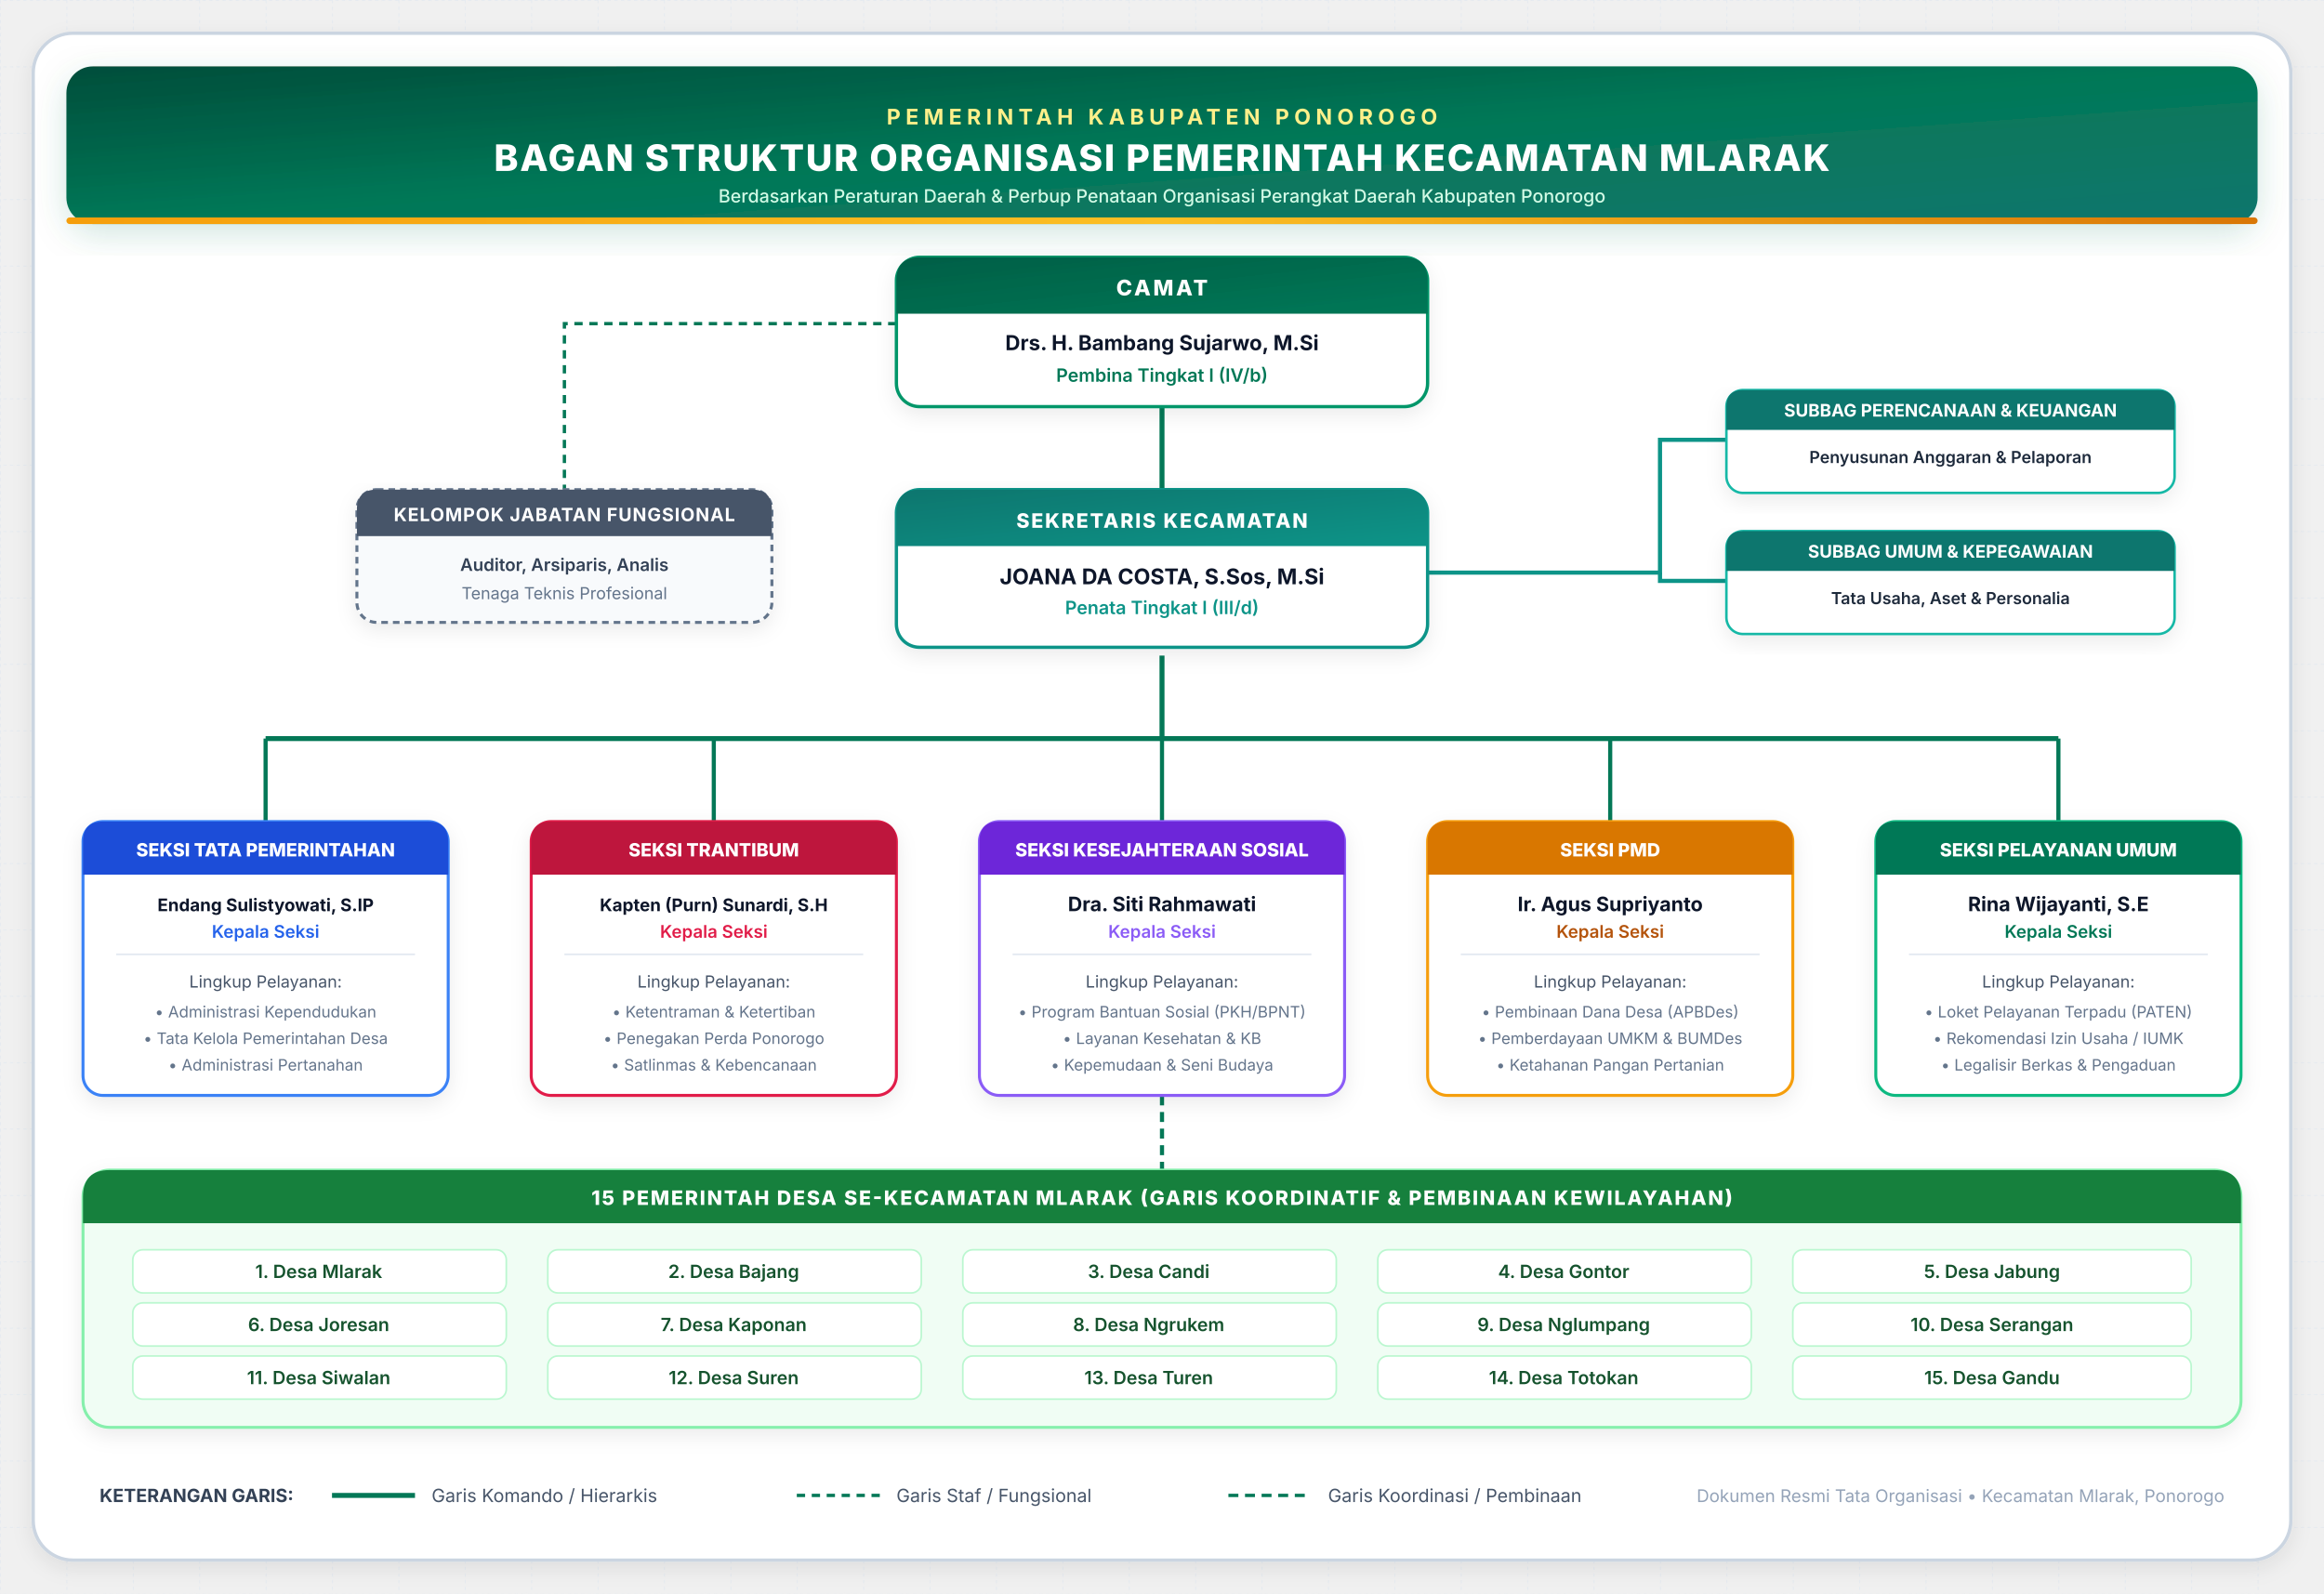
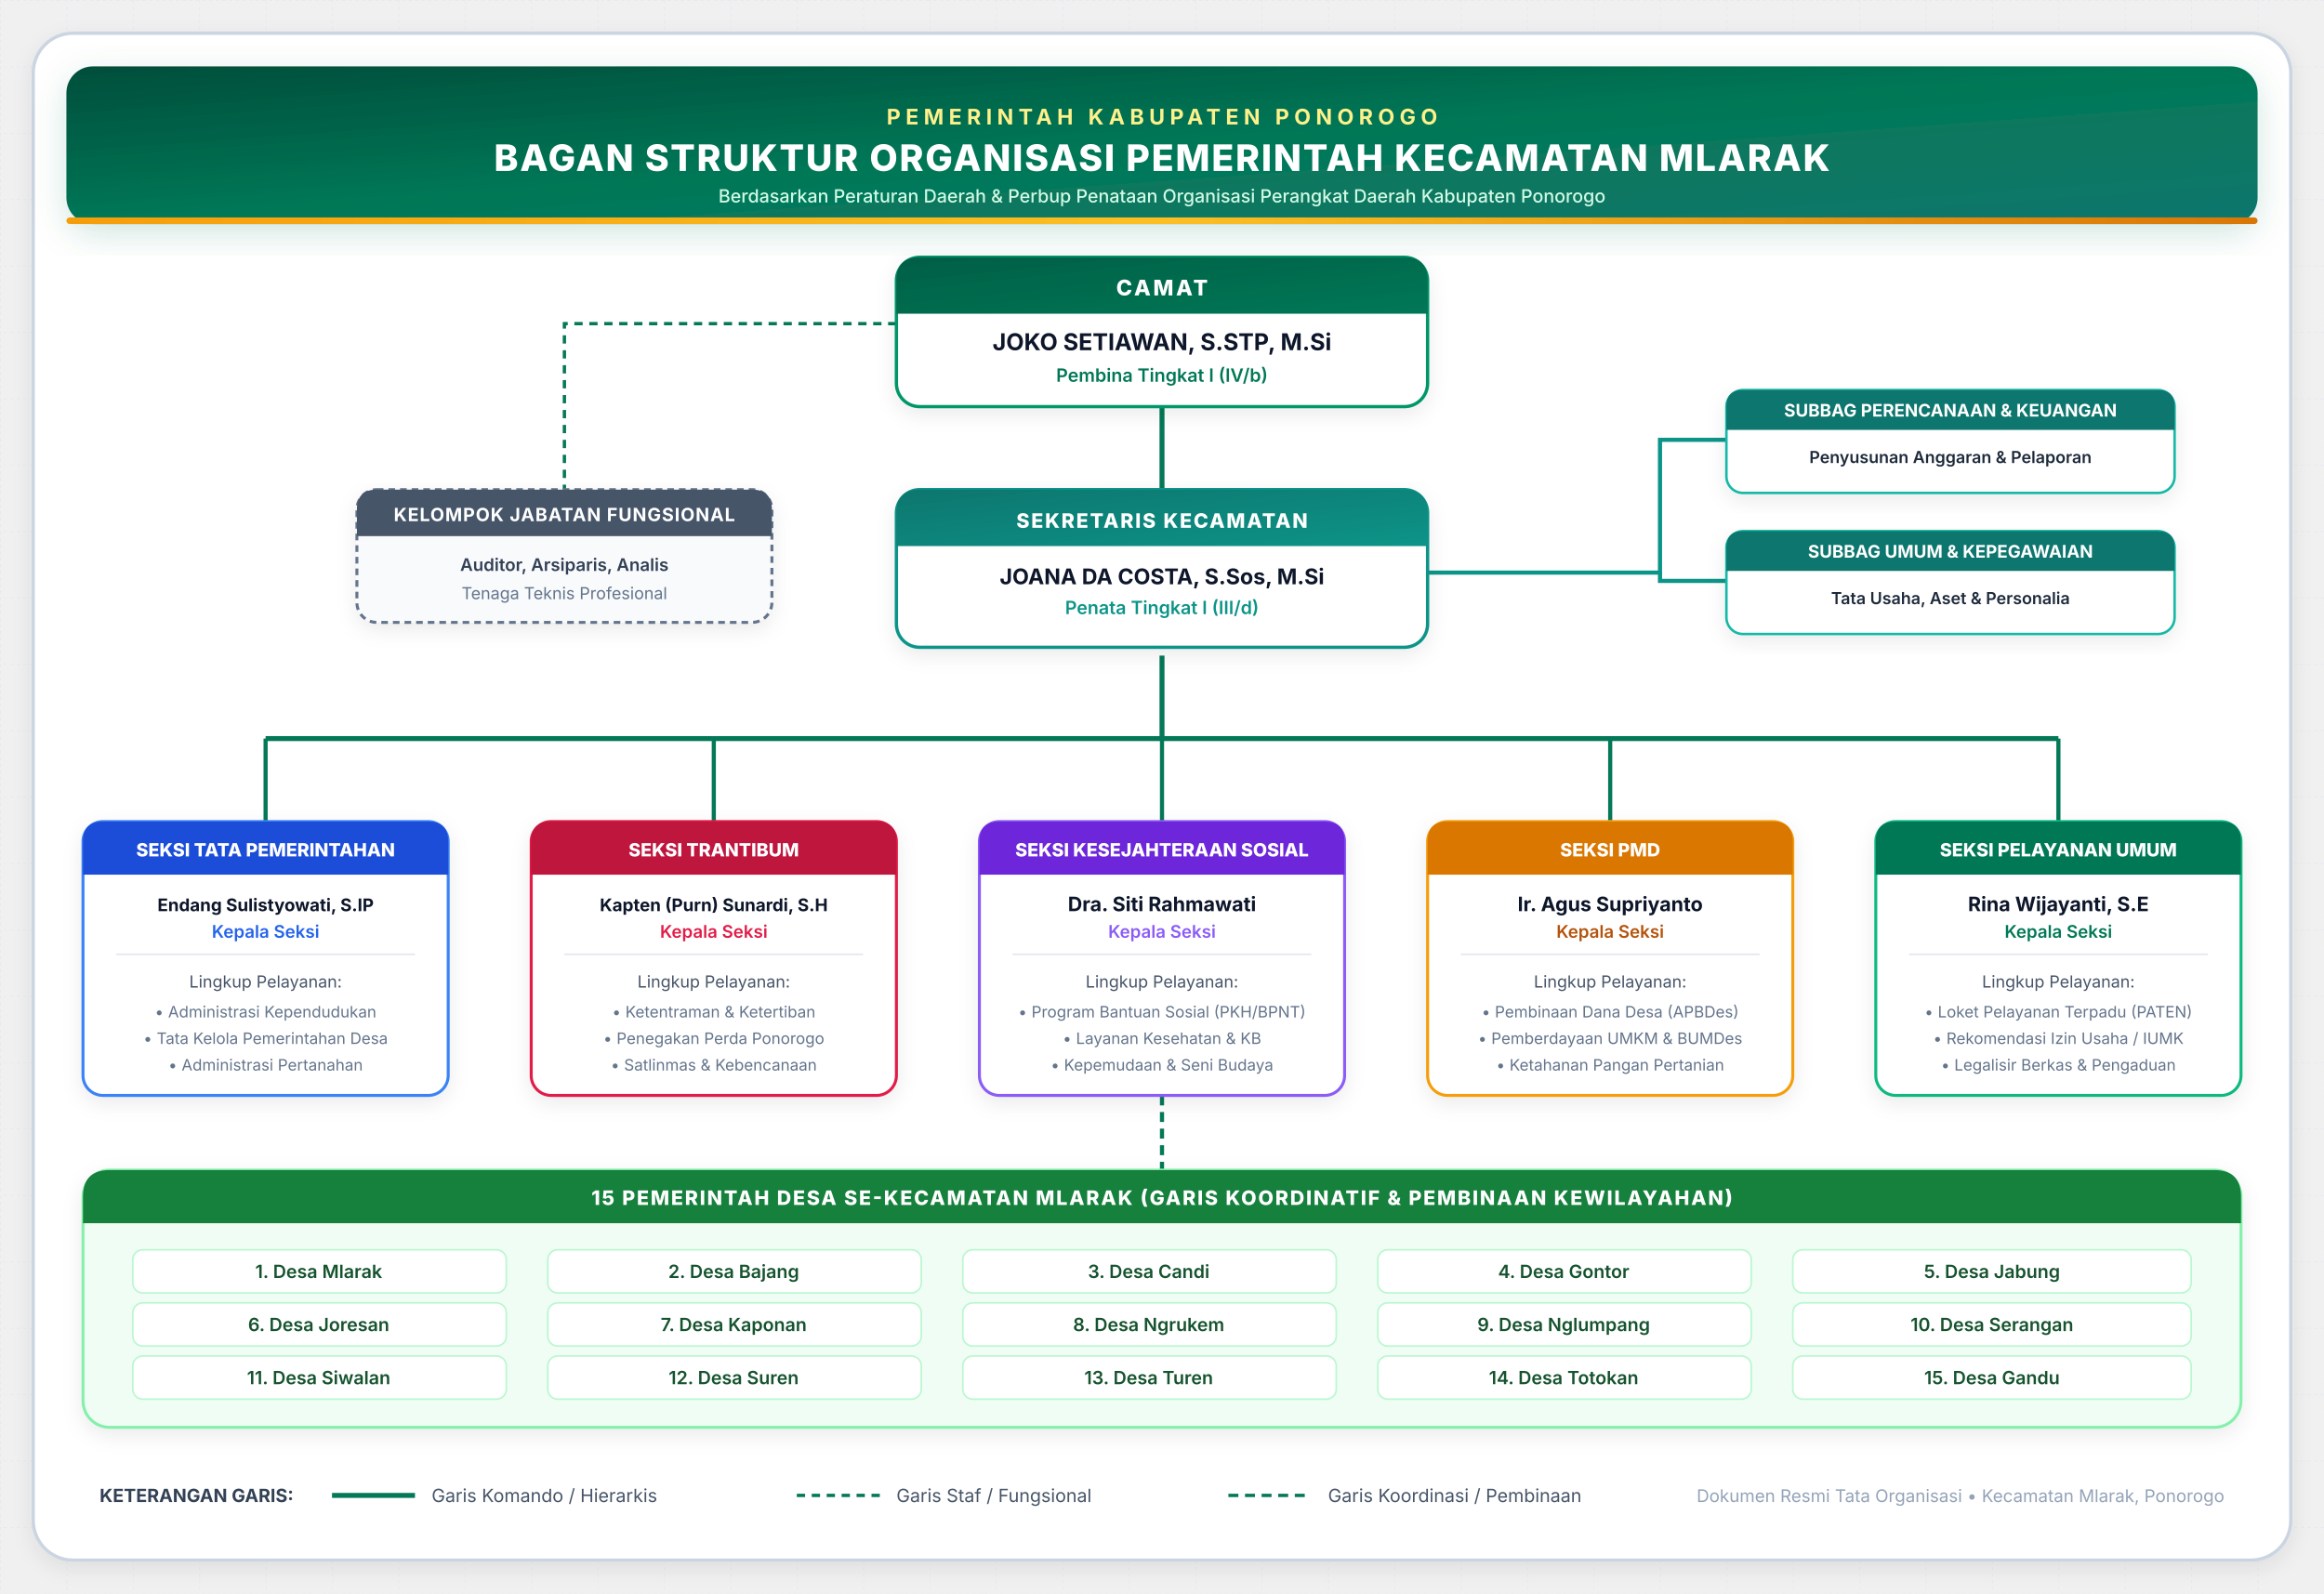
<svg xmlns="http://www.w3.org/2000/svg" viewBox="0 0 1400 960" width="100%" height="100%" style="background-color: #f8fafc; font-family: 'Plus Jakarta Sans', system-ui, -apple-system, sans-serif;">
  <defs>
    <linearGradient id="headerGrad" x1="0%" y1="0%" x2="100%" y2="100%">
      <stop offset="0%" stop-color="#064e3b" />
      <stop offset="50%" stop-color="#047857" />
      <stop offset="100%" stop-color="#0f766e" />
    </linearGradient>
    <linearGradient id="camatGrad" x1="0%" y1="0%" x2="100%" y2="100%">
      <stop offset="0%" stop-color="#065f46" />
      <stop offset="100%" stop-color="#047857" />
    </linearGradient>
    <linearGradient id="sekcamGrad" x1="0%" y1="0%" x2="100%" y2="100%">
      <stop offset="0%" stop-color="#0f766e" />
      <stop offset="100%" stop-color="#0d9488" />
    </linearGradient>
    <linearGradient id="kasiGrad" x1="0%" y1="0%" x2="100%" y2="100%">
      <stop offset="0%" stop-color="#1e293b" />
      <stop offset="100%" stop-color="#334155" />
    </linearGradient>
    <linearGradient id="goldGrad" x1="0%" y1="0%" x2="100%" y2="0%">
      <stop offset="0%" stop-color="#f59e0b" />
      <stop offset="50%" stop-color="#fbbf24" />
      <stop offset="100%" stop-color="#d97706" />
    </linearGradient>
    <filter id="cardShadow" x="-10%" y="-10%" width="125%" height="130%">
      <feDropShadow dx="0" dy="4" stdDeviation="6" flood-color="#0f172a" flood-opacity="0.08" />
    </filter>
    <filter id="glowShadow" x="-20%" y="-20%" width="140%" height="140%">
      <feDropShadow dx="0" dy="6" stdDeviation="10" flood-color="#047857" flood-opacity="0.18" />
    </filter>
    <pattern id="bgGrid" width="40" height="40" patternUnits="userSpaceOnUse">
      <path d="M 40 0 L 0 0 0 40" fill="none" stroke="#e2e8f0" stroke-width="0.8" stroke-dasharray="2,2" />
    </pattern>
  </defs>
  <rect width="1400" height="960" fill="url(#bgGrid)" />
  <rect x="20" y="20" width="1360" height="920" rx="24" fill="#ffffff" stroke="#cbd5e1" stroke-width="2" filter="url(#cardShadow)" />
  <rect x="40" y="40" width="1320" height="95" rx="16" fill="url(#headerGrad)" filter="url(#glowShadow)" />
  <rect x="40" y="131" width="1320" height="4" fill="url(#goldGrad)" rx="2" />
  <text x="700" y="75" text-anchor="middle" fill="#fef08a" font-size="13" font-weight="700" letter-spacing="3">PEMERINTAH KABUPATEN PONOROGO</text>
  <text x="700" y="103" text-anchor="middle" fill="#ffffff" font-size="22" font-weight="800" letter-spacing="1">BAGAN STRUKTUR ORGANISASI PEMERINTAH KECAMATAN MLARAK</text>
  <text x="700" y="122" text-anchor="middle" fill="#d1fae5" font-size="11" font-weight="500">Berdasarkan Peraturan Daerah &amp; Perbup Penataan Organisasi Perangkat Daerah Kabupaten Ponorogo</text>
  <path d="M 700 245 L 700 295" stroke="#047857" stroke-width="3" fill="none" />
  <path d="M 540 195 L 340 195 L 340 295" stroke="#047857" stroke-width="2" stroke-dasharray="5,4" fill="none" />
  <path d="M 860 345 L 1000 345 L 1000 265 L 1040 265" stroke="#0d9488" stroke-width="2.5" fill="none" />
  <path d="M 1000 345 L 1000 350 L 1040 350" stroke="#0d9488" stroke-width="2.5" fill="none" />
  <path d="M 700 395 L 700 445" stroke="#047857" stroke-width="3" fill="none" />
  <path d="M 160 445 L 1240 445" stroke="#047857" stroke-width="3" fill="none" />
  <path d="M 160 445 L 160 495" stroke="#047857" stroke-width="2.5" fill="none" />
  <path d="M 430 445 L 430 495" stroke="#047857" stroke-width="2.5" fill="none" />
  <path d="M 700 445 L 700 495" stroke="#047857" stroke-width="2.5" fill="none" />
  <path d="M 970 445 L 970 495" stroke="#047857" stroke-width="2.5" fill="none" />
  <path d="M 1240 445 L 1240 495" stroke="#047857" stroke-width="2.5" fill="none" />
  <path d="M 700 660 L 700 705" stroke="#047857" stroke-width="2.5" stroke-dasharray="6,4" fill="none" />
  <g id="box-camat" transform="translate(540, 155)" filter="url(#cardShadow)">
    <rect width="320" height="90" rx="14" fill="#ffffff" stroke="#059669" stroke-width="2" />
    <path d="M 0 14 Q 0 0 14 0 L 306 0 Q 320 0 320 14 L 320 34 L 0 34 Z" fill="url(#camatGrad)" />
    <text x="160" y="23" text-anchor="middle" fill="#ffffff" font-size="13" font-weight="800" letter-spacing="1.5">CAMAT</text>
-     <text id="nama-camat" x="160" y="56" text-anchor="middle" fill="#0f172a" font-size="12.5" font-weight="700">Drs. H. Bambang Sujarwo, M.Si</text>
+     <text id="nama-camat" x="160" y="56" text-anchor="middle" fill="#0f172a" font-size="14" font-weight="700">JOKO SETIAWAN, S.STP, M.Si</text>
    <text id="ket-camat" x="160" y="75" text-anchor="middle" fill="#047857" font-size="11" font-weight="600">Pembina Tingkat I (IV/b)</text>
  </g>
  <g id="box-fungsional" transform="translate(215, 295)" filter="url(#cardShadow)">
    <rect width="250" height="80" rx="12" fill="#f8fafc" stroke="#64748b" stroke-width="1.8" stroke-dasharray="4,3" />
    <path d="M 0 12 Q 0 0 12 0 L 238 0 Q 250 0 250 12 L 250 28 L 0 28 Z" fill="#475569" />
    <text x="125" y="19" text-anchor="middle" fill="#ffffff" font-size="11" font-weight="700" letter-spacing="0.5">KELOMPOK JABATAN FUNGSIONAL</text>
    <text id="nama-fungsional" x="125" y="49" text-anchor="middle" fill="#334155" font-size="10.5" font-weight="600">Auditor, Arsiparis, Analis</text>
    <text id="ket-fungsional" x="125" y="66" text-anchor="middle" fill="#64748b" font-size="10">Tenaga Teknis Profesional</text>
  </g>
  <g id="box-sekcam" transform="translate(540, 295)" filter="url(#cardShadow)">
    <rect width="320" height="95" rx="14" fill="#ffffff" stroke="#0d9488" stroke-width="2" />
    <path d="M 0 14 Q 0 0 14 0 L 306 0 Q 320 0 320 14 L 320 34 L 0 34 Z" fill="url(#sekcamGrad)" />
    <text x="160" y="23" text-anchor="middle" fill="#ffffff" font-size="12" font-weight="800" letter-spacing="1">SEKRETARIS KECAMATAN</text>
    <text id="nama-sekcam" x="160" y="57" text-anchor="middle" fill="#0f172a" font-size="13" font-weight="700">JOANA DA COSTA, S.Sos, M.Si</text>
    <text id="ket-sekcam" x="160" y="75" text-anchor="middle" fill="#0d9488" font-size="11" font-weight="600">Penata Tingkat I (III/d)</text>
  </g>
  <g id="box-subbag-keuangan" transform="translate(1040, 235)" filter="url(#cardShadow)">
    <rect width="270" height="62" rx="10" fill="#ffffff" stroke="#14b8a6" stroke-width="1.5" />
    <path d="M 0 10 Q 0 0 10 0 L 260 0 Q 270 0 270 10 L 270 24 L 0 24 Z" fill="#0f766e" />
    <text x="135" y="16" text-anchor="middle" fill="#ffffff" font-size="10.5" font-weight="700">SUBBAG PERENCANAAN &amp; KEUANGAN</text>
    <text id="nama-subbag-keuangan" x="135" y="44" text-anchor="middle" fill="#1e293b" font-size="10" font-weight="600">Penyusunan Anggaran &amp; Pelaporan</text>
  </g>
  <g id="box-subbag-umum" transform="translate(1040, 320)" filter="url(#cardShadow)">
    <rect width="270" height="62" rx="10" fill="#ffffff" stroke="#14b8a6" stroke-width="1.5" />
    <path d="M 0 10 Q 0 0 10 0 L 260 0 Q 270 0 270 10 L 270 24 L 0 24 Z" fill="#0f766e" />
    <text x="135" y="16" text-anchor="middle" fill="#ffffff" font-size="10.5" font-weight="700">SUBBAG UMUM &amp; KEPEGAWAIAN</text>
    <text id="nama-subbag-umum" x="135" y="44" text-anchor="middle" fill="#1e293b" font-size="10" font-weight="600">Tata Usaha, Aset &amp; Personalia</text>
  </g>
  <g id="box-kasi-tapem" transform="translate(50, 495)" filter="url(#cardShadow)">
    <rect width="220" height="165" rx="12" fill="#ffffff" stroke="#3b82f6" stroke-width="1.8" />
    <path d="M 0 12 Q 0 0 12 0 L 208 0 Q 220 0 220 12 L 220 32 L 0 32 Z" fill="#1d4ed8" />
    <text x="110" y="21" text-anchor="middle" fill="#ffffff" font-size="11" font-weight="800">SEKSI TATA PEMERINTAHAN</text>
    <text id="nama-kasi-tapem" x="110" y="54" text-anchor="middle" fill="#0f172a" font-size="10.5" font-weight="700">Endang Sulistyowati, S.IP</text>
    <text id="ket-kasi-tapem" x="110" y="70" text-anchor="middle" fill="#2563eb" font-size="10.5" font-weight="600">Kepala Seksi</text>
    <line x1="20" y1="80" x2="200" y2="80" stroke="#e2e8f0" stroke-width="1" />
    <text x="110" y="100" text-anchor="middle" fill="#475569" font-size="10">Lingkup Pelayanan:</text>
    <text x="110" y="118" text-anchor="middle" fill="#64748b" font-size="9.5">• Administrasi Kependudukan</text>
    <text x="110" y="134" text-anchor="middle" fill="#64748b" font-size="9.5">• Tata Kelola Pemerintahan Desa</text>
    <text x="110" y="150" text-anchor="middle" fill="#64748b" font-size="9.5">• Administrasi Pertanahan</text>
  </g>
  <g id="box-kasi-trantib" transform="translate(320, 495)" filter="url(#cardShadow)">
    <rect width="220" height="165" rx="12" fill="#ffffff" stroke="#e11d48" stroke-width="1.8" />
    <path d="M 0 12 Q 0 0 12 0 L 208 0 Q 220 0 220 12 L 220 32 L 0 32 Z" fill="#be123c" />
    <text x="110" y="21" text-anchor="middle" fill="#ffffff" font-size="11" font-weight="800">SEKSI TRANTIBUM</text>
    <text id="nama-kasi-trantib" x="110" y="54" text-anchor="middle" fill="#0f172a" font-size="10.5" font-weight="700">Kapten (Purn) Sunardi, S.H</text>
    <text id="ket-kasi-trantib" x="110" y="70" text-anchor="middle" fill="#e11d48" font-size="10.5" font-weight="600">Kepala Seksi</text>
    <line x1="20" y1="80" x2="200" y2="80" stroke="#e2e8f0" stroke-width="1" />
    <text x="110" y="100" text-anchor="middle" fill="#475569" font-size="10">Lingkup Pelayanan:</text>
    <text x="110" y="118" text-anchor="middle" fill="#64748b" font-size="9.5">• Ketentraman &amp; Ketertiban</text>
    <text x="110" y="134" text-anchor="middle" fill="#64748b" font-size="9.5">• Penegakan Perda Ponorogo</text>
    <text x="110" y="150" text-anchor="middle" fill="#64748b" font-size="9.5">• Satlinmas &amp; Kebencanaan</text>
  </g>
  <g id="box-kasi-kesra" transform="translate(590, 495)" filter="url(#cardShadow)">
    <rect width="220" height="165" rx="12" fill="#ffffff" stroke="#8b5cf6" stroke-width="1.8" />
    <path d="M 0 12 Q 0 0 12 0 L 208 0 Q 220 0 220 12 L 220 32 L 0 32 Z" fill="#6d28d9" />
    <text x="110" y="21" text-anchor="middle" fill="#ffffff" font-size="11" font-weight="800">SEKSI KESEJAHTERAAN SOSIAL</text>
    <text id="nama-kasi-kesra" x="110" y="54" text-anchor="middle" fill="#0f172a" font-size="12" font-weight="700">Dra. Siti Rahmawati</text>
    <text id="ket-kasi-kesra" x="110" y="70" text-anchor="middle" fill="#8b5cf6" font-size="10.5" font-weight="600">Kepala Seksi</text>
    <line x1="20" y1="80" x2="200" y2="80" stroke="#e2e8f0" stroke-width="1" />
    <text x="110" y="100" text-anchor="middle" fill="#475569" font-size="10">Lingkup Pelayanan:</text>
    <text x="110" y="118" text-anchor="middle" fill="#64748b" font-size="9.5">• Program Bantuan Sosial (PKH/BPNT)</text>
    <text x="110" y="134" text-anchor="middle" fill="#64748b" font-size="9.5">• Layanan Kesehatan &amp; KB</text>
    <text x="110" y="150" text-anchor="middle" fill="#64748b" font-size="9.5">• Kepemudaan &amp; Seni Budaya</text>
  </g>
  <g id="box-kasi-pmd" transform="translate(860, 495)" filter="url(#cardShadow)">
    <rect width="220" height="165" rx="12" fill="#ffffff" stroke="#f59e0b" stroke-width="1.8" />
    <path d="M 0 12 Q 0 0 12 0 L 208 0 Q 220 0 220 12 L 220 32 L 0 32 Z" fill="#d97706" />
    <text x="110" y="21" text-anchor="middle" fill="#ffffff" font-size="11" font-weight="800">SEKSI PMD</text>
    <text id="nama-kasi-pmd" x="110" y="54" text-anchor="middle" fill="#0f172a" font-size="12" font-weight="700">Ir. Agus Supriyanto</text>
    <text id="ket-kasi-pmd" x="110" y="70" text-anchor="middle" fill="#b45309" font-size="10.5" font-weight="600">Kepala Seksi</text>
    <line x1="20" y1="80" x2="200" y2="80" stroke="#e2e8f0" stroke-width="1" />
    <text x="110" y="100" text-anchor="middle" fill="#475569" font-size="10">Lingkup Pelayanan:</text>
    <text x="110" y="118" text-anchor="middle" fill="#64748b" font-size="9.5">• Pembinaan Dana Desa (APBDes)</text>
    <text x="110" y="134" text-anchor="middle" fill="#64748b" font-size="9.5">• Pemberdayaan UMKM &amp; BUMDes</text>
    <text x="110" y="150" text-anchor="middle" fill="#64748b" font-size="9.5">• Ketahanan Pangan Pertanian</text>
  </g>
  <g id="box-kasi-pelayanan" transform="translate(1130, 495)" filter="url(#cardShadow)">
    <rect width="220" height="165" rx="12" fill="#ffffff" stroke="#10b981" stroke-width="1.8" />
    <path d="M 0 12 Q 0 0 12 0 L 208 0 Q 220 0 220 12 L 220 32 L 0 32 Z" fill="#047857" />
    <text x="110" y="21" text-anchor="middle" fill="#ffffff" font-size="11" font-weight="800">SEKSI PELAYANAN UMUM</text>
    <text id="nama-kasi-pelayanan" x="110" y="54" text-anchor="middle" fill="#0f172a" font-size="12" font-weight="700">Rina Wijayanti, S.E</text>
    <text id="ket-kasi-pelayanan" x="110" y="70" text-anchor="middle" fill="#047857" font-size="10.5" font-weight="600">Kepala Seksi</text>
    <line x1="20" y1="80" x2="200" y2="80" stroke="#e2e8f0" stroke-width="1" />
    <text x="110" y="100" text-anchor="middle" fill="#475569" font-size="10">Lingkup Pelayanan:</text>
    <text x="110" y="118" text-anchor="middle" fill="#64748b" font-size="9.5">• Loket Pelayanan Terpadu (PATEN)</text>
    <text x="110" y="134" text-anchor="middle" fill="#64748b" font-size="9.5">• Rekomendasi Izin Usaha / IUMK</text>
    <text x="110" y="150" text-anchor="middle" fill="#64748b" font-size="9.5">• Legalisir Berkas &amp; Pengaduan</text>
  </g>
  <g id="box-desa" transform="translate(50, 705)" filter="url(#cardShadow)">
    <rect width="1300" height="155" rx="16" fill="#f0fdf4" stroke="#86efac" stroke-width="1.8" />
    <path d="M 0 16 Q 0 0 16 0 L 1284 0 Q 1300 0 1300 16 L 1300 32 L 0 32 Z" fill="#15803d" />
    <text x="650" y="21" text-anchor="middle" fill="#ffffff" font-size="12" font-weight="800" letter-spacing="1">15 PEMERINTAH DESA SE-KECAMATAN MLARAK (GARIS KOORDINATIF &amp; PEMBINAAN KEWILAYAHAN)</text>
    <g transform="translate(30, 48)">
      <rect x="0" y="0" width="225" height="26" rx="6" fill="#ffffff" stroke="#bbf7d0" stroke-width="1" />
      <text id="desa-1" x="112" y="17" text-anchor="middle" fill="#14532d" font-size="11" font-weight="600">1. Desa Mlarak</text>
      <rect x="250" y="0" width="225" height="26" rx="6" fill="#ffffff" stroke="#bbf7d0" stroke-width="1" />
      <text id="desa-2" x="362" y="17" text-anchor="middle" fill="#14532d" font-size="11" font-weight="600">2. Desa Bajang</text>
      <rect x="500" y="0" width="225" height="26" rx="6" fill="#ffffff" stroke="#bbf7d0" stroke-width="1" />
      <text id="desa-3" x="612" y="17" text-anchor="middle" fill="#14532d" font-size="11" font-weight="600">3. Desa Candi</text>
      <rect x="750" y="0" width="225" height="26" rx="6" fill="#ffffff" stroke="#bbf7d0" stroke-width="1" />
      <text id="desa-4" x="862" y="17" text-anchor="middle" fill="#14532d" font-size="11" font-weight="600">4. Desa Gontor</text>
      <rect x="1000" y="0" width="240" height="26" rx="6" fill="#ffffff" stroke="#bbf7d0" stroke-width="1" />
      <text id="desa-5" x="1120" y="17" text-anchor="middle" fill="#14532d" font-size="11" font-weight="600">5. Desa Jabung</text>
    </g>
    <g transform="translate(30, 80)">
      <rect x="0" y="0" width="225" height="26" rx="6" fill="#ffffff" stroke="#bbf7d0" stroke-width="1" />
      <text id="desa-6" x="112" y="17" text-anchor="middle" fill="#14532d" font-size="11" font-weight="600">6. Desa Joresan</text>
      <rect x="250" y="0" width="225" height="26" rx="6" fill="#ffffff" stroke="#bbf7d0" stroke-width="1" />
      <text id="desa-7" x="362" y="17" text-anchor="middle" fill="#14532d" font-size="11" font-weight="600">7. Desa Kaponan</text>
      <rect x="500" y="0" width="225" height="26" rx="6" fill="#ffffff" stroke="#bbf7d0" stroke-width="1" />
      <text id="desa-8" x="612" y="17" text-anchor="middle" fill="#14532d" font-size="11" font-weight="600">8. Desa Ngrukem</text>
      <rect x="750" y="0" width="225" height="26" rx="6" fill="#ffffff" stroke="#bbf7d0" stroke-width="1" />
      <text id="desa-9" x="862" y="17" text-anchor="middle" fill="#14532d" font-size="11" font-weight="600">9. Desa Nglumpang</text>
      <rect x="1000" y="0" width="240" height="26" rx="6" fill="#ffffff" stroke="#bbf7d0" stroke-width="1" />
      <text id="desa-10" x="1120" y="17" text-anchor="middle" fill="#14532d" font-size="11" font-weight="600">10. Desa Serangan</text>
    </g>
    <g transform="translate(30, 112)">
      <rect x="0" y="0" width="225" height="26" rx="6" fill="#ffffff" stroke="#bbf7d0" stroke-width="1" />
      <text id="desa-11" x="112" y="17" text-anchor="middle" fill="#14532d" font-size="11" font-weight="600">11. Desa Siwalan</text>
      <rect x="250" y="0" width="225" height="26" rx="6" fill="#ffffff" stroke="#bbf7d0" stroke-width="1" />
      <text id="desa-12" x="362" y="17" text-anchor="middle" fill="#14532d" font-size="11" font-weight="600">12. Desa Suren</text>
      <rect x="500" y="0" width="225" height="26" rx="6" fill="#ffffff" stroke="#bbf7d0" stroke-width="1" />
      <text id="desa-13" x="612" y="17" text-anchor="middle" fill="#14532d" font-size="11" font-weight="600">13. Desa Turen</text>
      <rect x="750" y="0" width="225" height="26" rx="6" fill="#ffffff" stroke="#bbf7d0" stroke-width="1" />
      <text id="desa-14" x="862" y="17" text-anchor="middle" fill="#14532d" font-size="11" font-weight="600">14. Desa Totokan</text>
      <rect x="1000" y="0" width="240" height="26" rx="6" fill="#ffffff" stroke="#bbf7d0" stroke-width="1" />
      <text id="desa-15" x="1120" y="17" text-anchor="middle" fill="#14532d" font-size="11" font-weight="600">15. Desa Gandu</text>
    </g>
  </g>
  <g transform="translate(60, 890)">
    <text x="0" y="15" fill="#334155" font-size="11" font-weight="700">KETERANGAN GARIS:</text>
    <line x1="140" y1="11" x2="190" y2="11" stroke="#047857" stroke-width="3" />
    <text x="200" y="15" fill="#475569" font-size="11">Garis Komando / Hierarkis</text>
    <line x1="420" y1="11" x2="470" y2="11" stroke="#047857" stroke-width="2" stroke-dasharray="5,4" />
    <text x="480" y="15" fill="#475569" font-size="11">Garis Staf / Fungsional</text>
    <line x1="680" y1="11" x2="730" y2="11" stroke="#047857" stroke-width="2" stroke-dasharray="6,4" />
    <text x="740" y="15" fill="#475569" font-size="11">Garis Koordinasi / Pembinaan</text>
    <text x="1280" y="15" text-anchor="end" fill="#94a3b8" font-size="10.5">Dokumen Resmi Tata Organisasi • Kecamatan Mlarak, Ponorogo</text>
  </g>
</svg>
